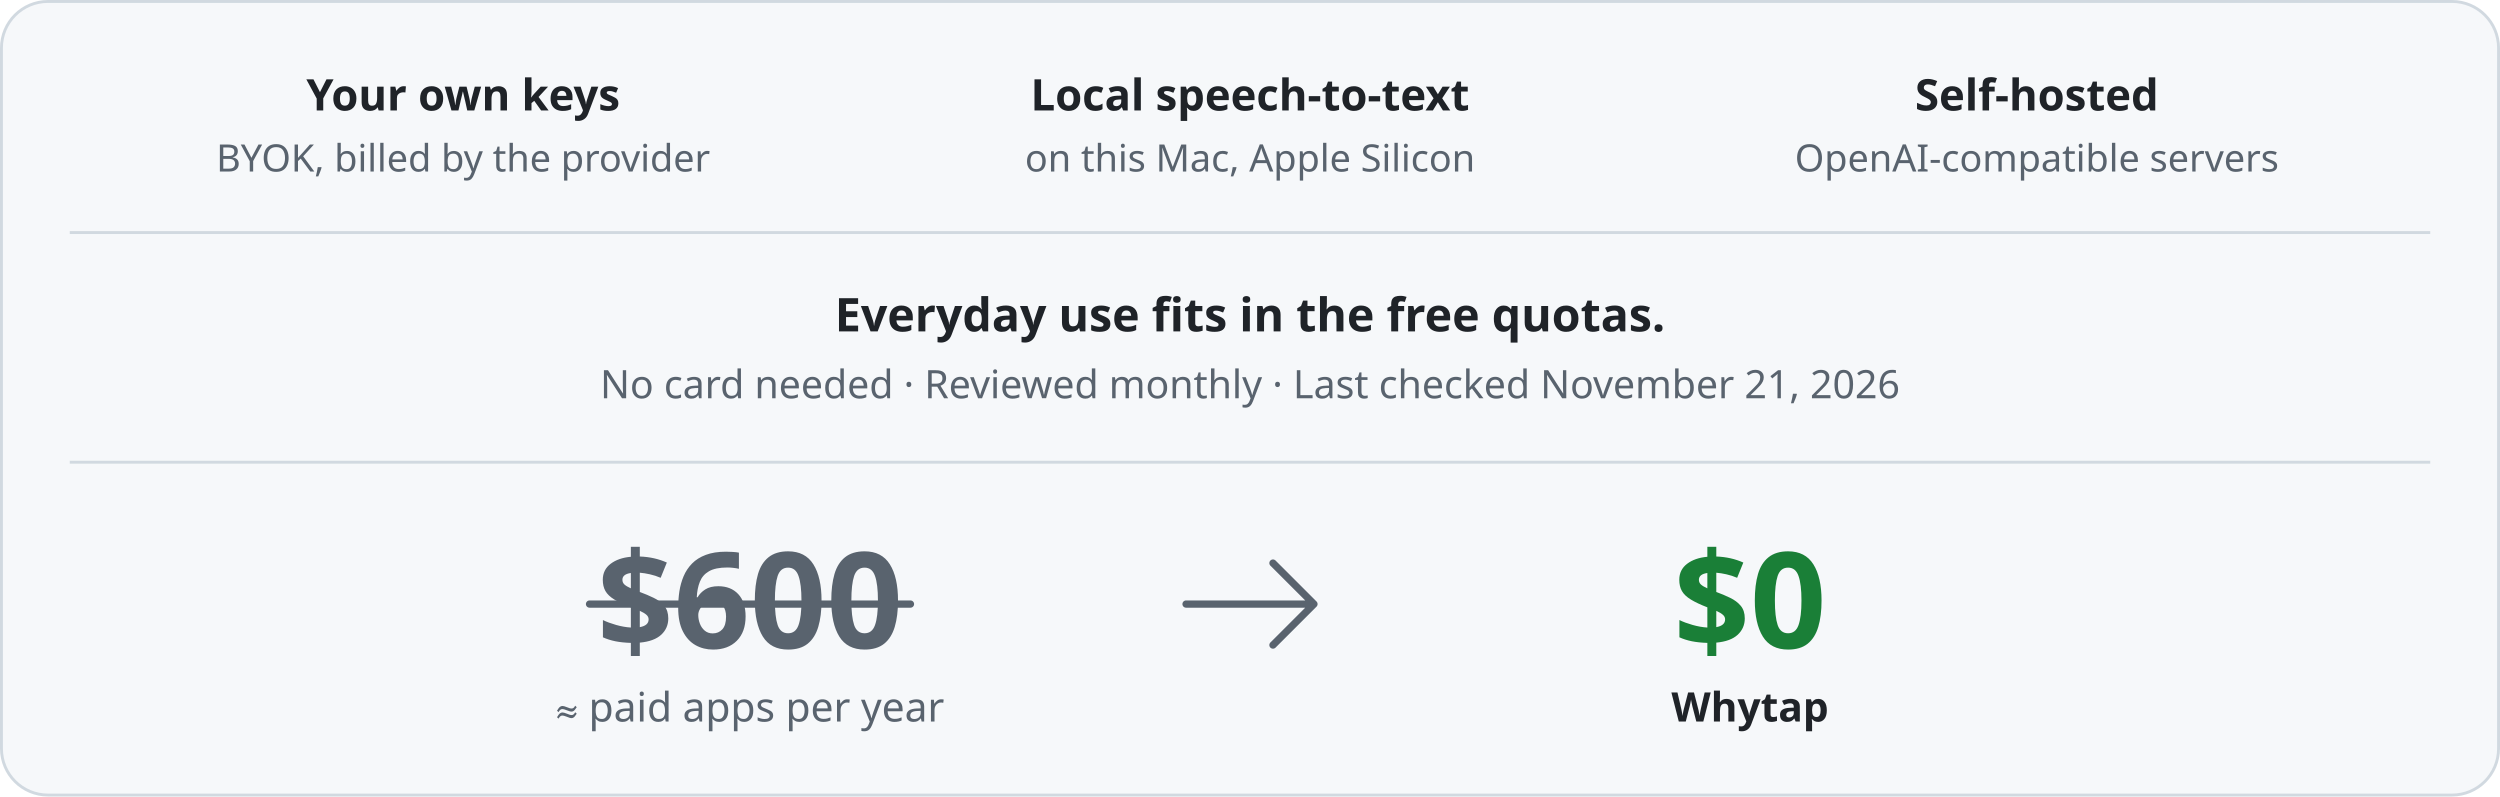
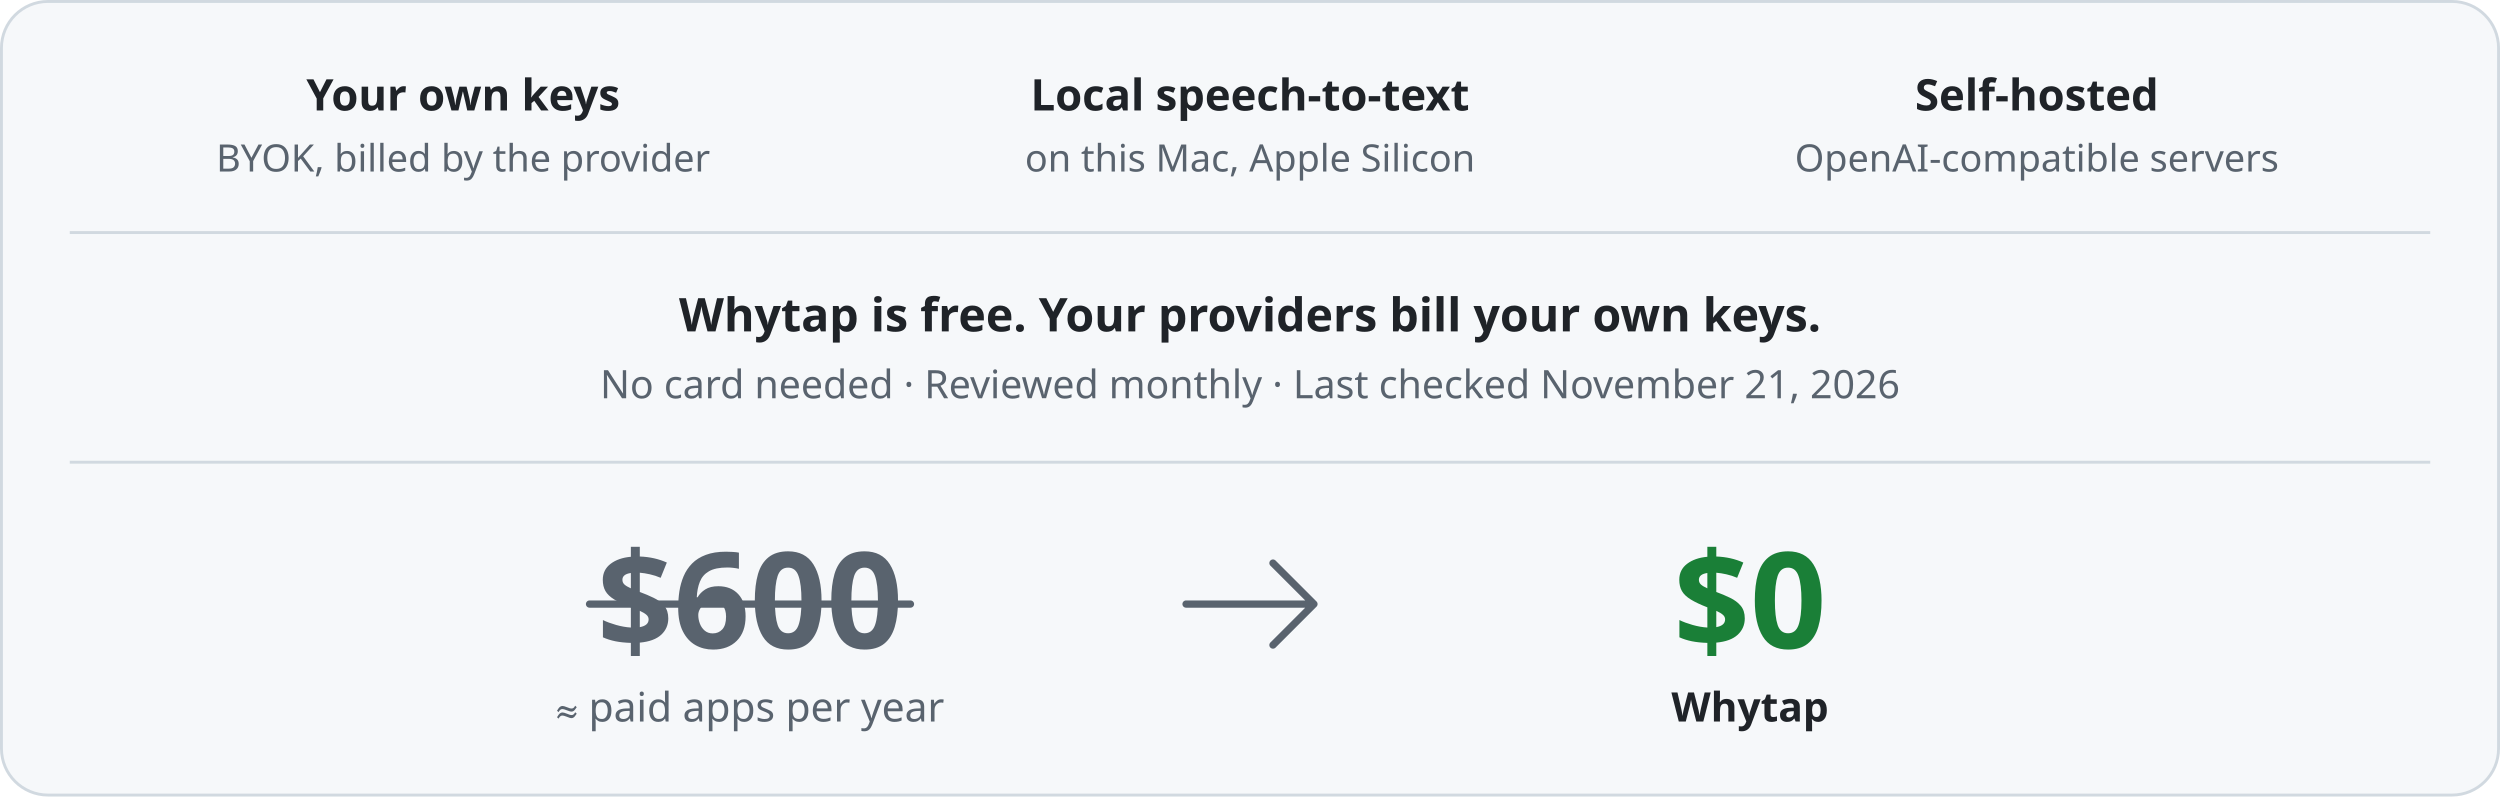
<svg xmlns="http://www.w3.org/2000/svg" width="860" height="274" viewBox="0 0 860 274">
  <rect x="0.5" y="0.5" width="859" height="273" rx="16" fill="#f6f8fa" stroke="#d1d9e0" />
  <text x="159.333" y="38" text-anchor="middle" font-family="-apple-system, BlinkMacSystemFont, 'Segoe UI', 'Noto Sans', Helvetica, Arial, sans-serif" font-size="15" font-weight="600" fill="#1f2328">Your own keys</text>
  <text x="159.333" y="59" text-anchor="middle" font-family="-apple-system, BlinkMacSystemFont, 'Segoe UI', 'Noto Sans', Helvetica, Arial, sans-serif" font-size="13" font-weight="400" fill="#59636e">BYOK, billed by the provider</text>
  <text x="430.0" y="38" text-anchor="middle" font-family="-apple-system, BlinkMacSystemFont, 'Segoe UI', 'Noto Sans', Helvetica, Arial, sans-serif" font-size="15" font-weight="600" fill="#1f2328">Local speech-to-text</text>
  <text x="430.0" y="59" text-anchor="middle" font-family="-apple-system, BlinkMacSystemFont, 'Segoe UI', 'Noto Sans', Helvetica, Arial, sans-serif" font-size="13" font-weight="400" fill="#59636e">on this Mac, Apple Silicon</text>
  <text x="700.667" y="38" text-anchor="middle" font-family="-apple-system, BlinkMacSystemFont, 'Segoe UI', 'Noto Sans', Helvetica, Arial, sans-serif" font-size="15" font-weight="600" fill="#1f2328">Self-hosted</text>
  <text x="700.667" y="59" text-anchor="middle" font-family="-apple-system, BlinkMacSystemFont, 'Segoe UI', 'Noto Sans', Helvetica, Arial, sans-serif" font-size="13" font-weight="400" fill="#59636e">OpenAI-compatible servers</text>
  <line x1="24" y1="80" x2="836" y2="80" stroke="#d1d9e0" />
-   <text x="430.0" y="114" text-anchor="middle" font-family="-apple-system, BlinkMacSystemFont, 'Segoe UI', 'Noto Sans', Helvetica, Arial, sans-serif" font-size="16" font-weight="600" fill="#1f2328">Everyday use fits in the free quotas.</text>
+   <text x="430.0" y="114" text-anchor="middle" font-family="-apple-system, BlinkMacSystemFont, 'Segoe UI', 'Noto Sans', Helvetica, Arial, sans-serif" font-size="16" font-weight="600" fill="#1f2328">Whytap is free. Your providers bill your own keys.</text>
  <text x="430.0" y="137" text-anchor="middle" font-family="-apple-system, BlinkMacSystemFont, 'Segoe UI', 'Noto Sans', Helvetica, Arial, sans-serif" font-size="13.5" font-weight="400" fill="#59636e">No card needed · Reviewed monthly · Last checked November 21, 2026</text>
  <line x1="24" y1="159" x2="836" y2="159" stroke="#d1d9e0" />
  <text x="258.0" y="223" text-anchor="middle" font-family="-apple-system, BlinkMacSystemFont, 'Segoe UI', 'Noto Sans', Helvetica, Arial, sans-serif" font-size="46" font-weight="700" fill="#59636e">$600</text>
  <line x1="202.8" y1="207.8" x2="313.2" y2="207.8" stroke="#59636e" stroke-width="2.5" stroke-linecap="round" />
  <text x="258.0" y="248.2" text-anchor="middle" font-family="-apple-system, BlinkMacSystemFont, 'Segoe UI', 'Noto Sans', Helvetica, Arial, sans-serif" font-size="14" font-weight="400" fill="#59636e">≈ paid apps per year</text>
  <path d="M408.0 207.8 H452.0 M437.9 193.7 L452.0 207.8 L437.9 221.9" fill="none" stroke="#59636e" stroke-width="2.5" stroke-linecap="round" stroke-linejoin="round" />
  <text x="602.0" y="223" text-anchor="middle" font-family="-apple-system, BlinkMacSystemFont, 'Segoe UI', 'Noto Sans', Helvetica, Arial, sans-serif" font-size="46" font-weight="700" fill="#1a7f37">$0</text>
  <text x="602.0" y="248.2" text-anchor="middle" font-family="-apple-system, BlinkMacSystemFont, 'Segoe UI', 'Noto Sans', Helvetica, Arial, sans-serif" font-size="14" font-weight="600" fill="#1f2328">Whytap</text>
</svg>
